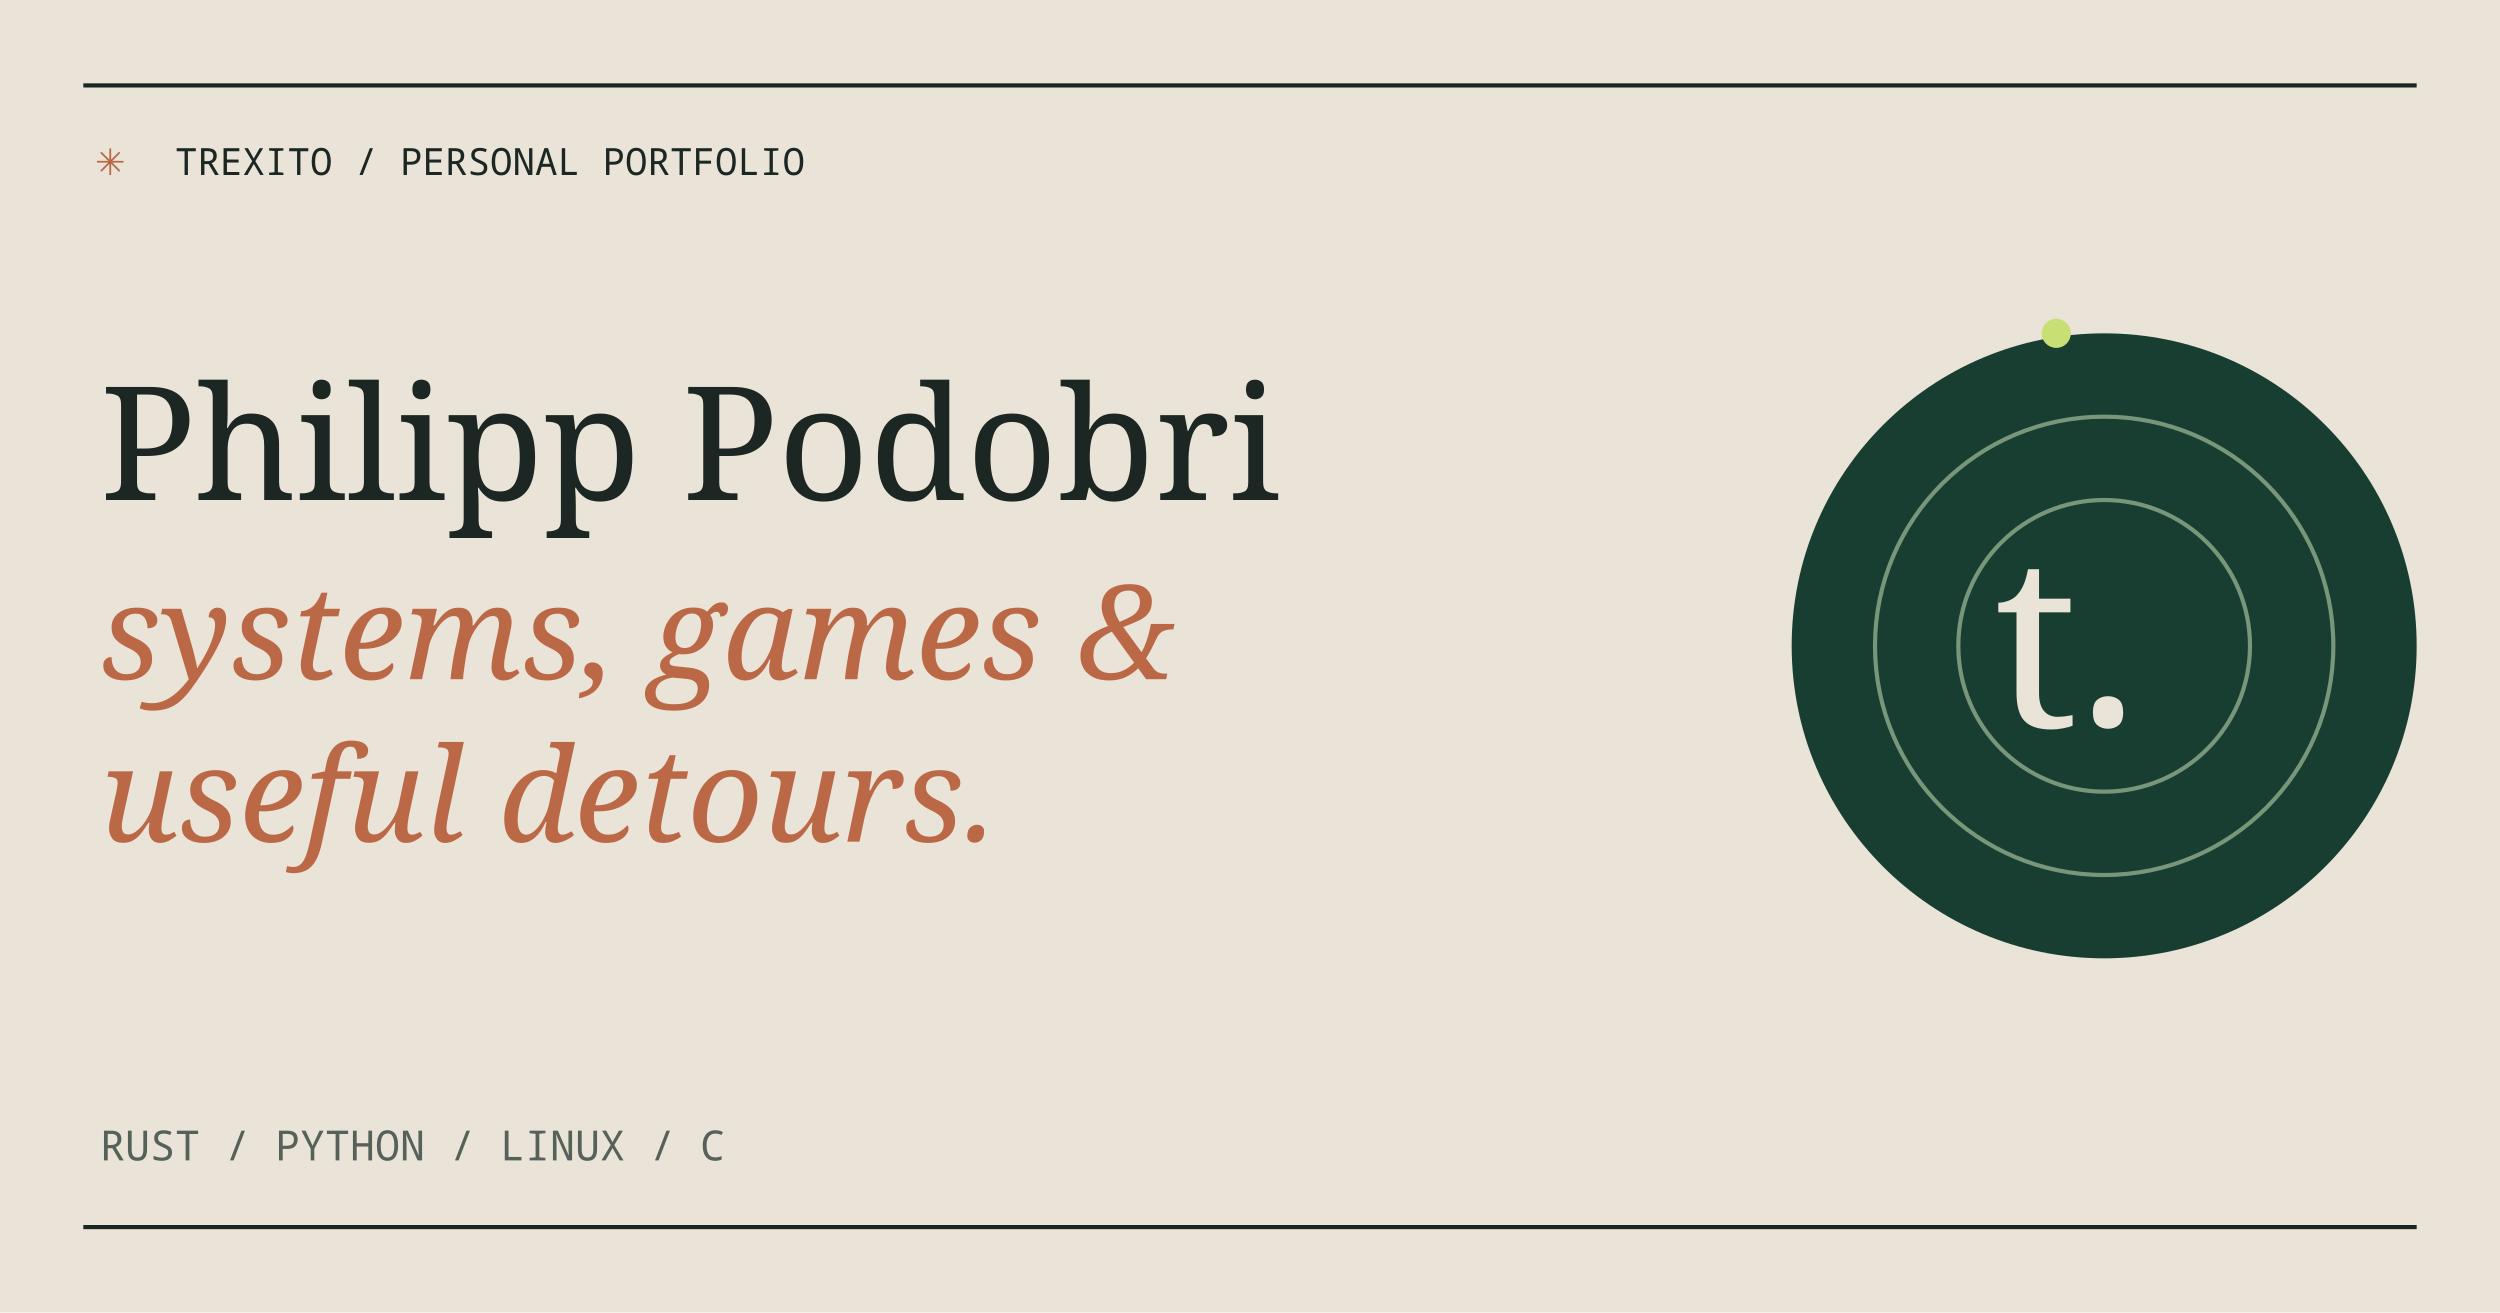
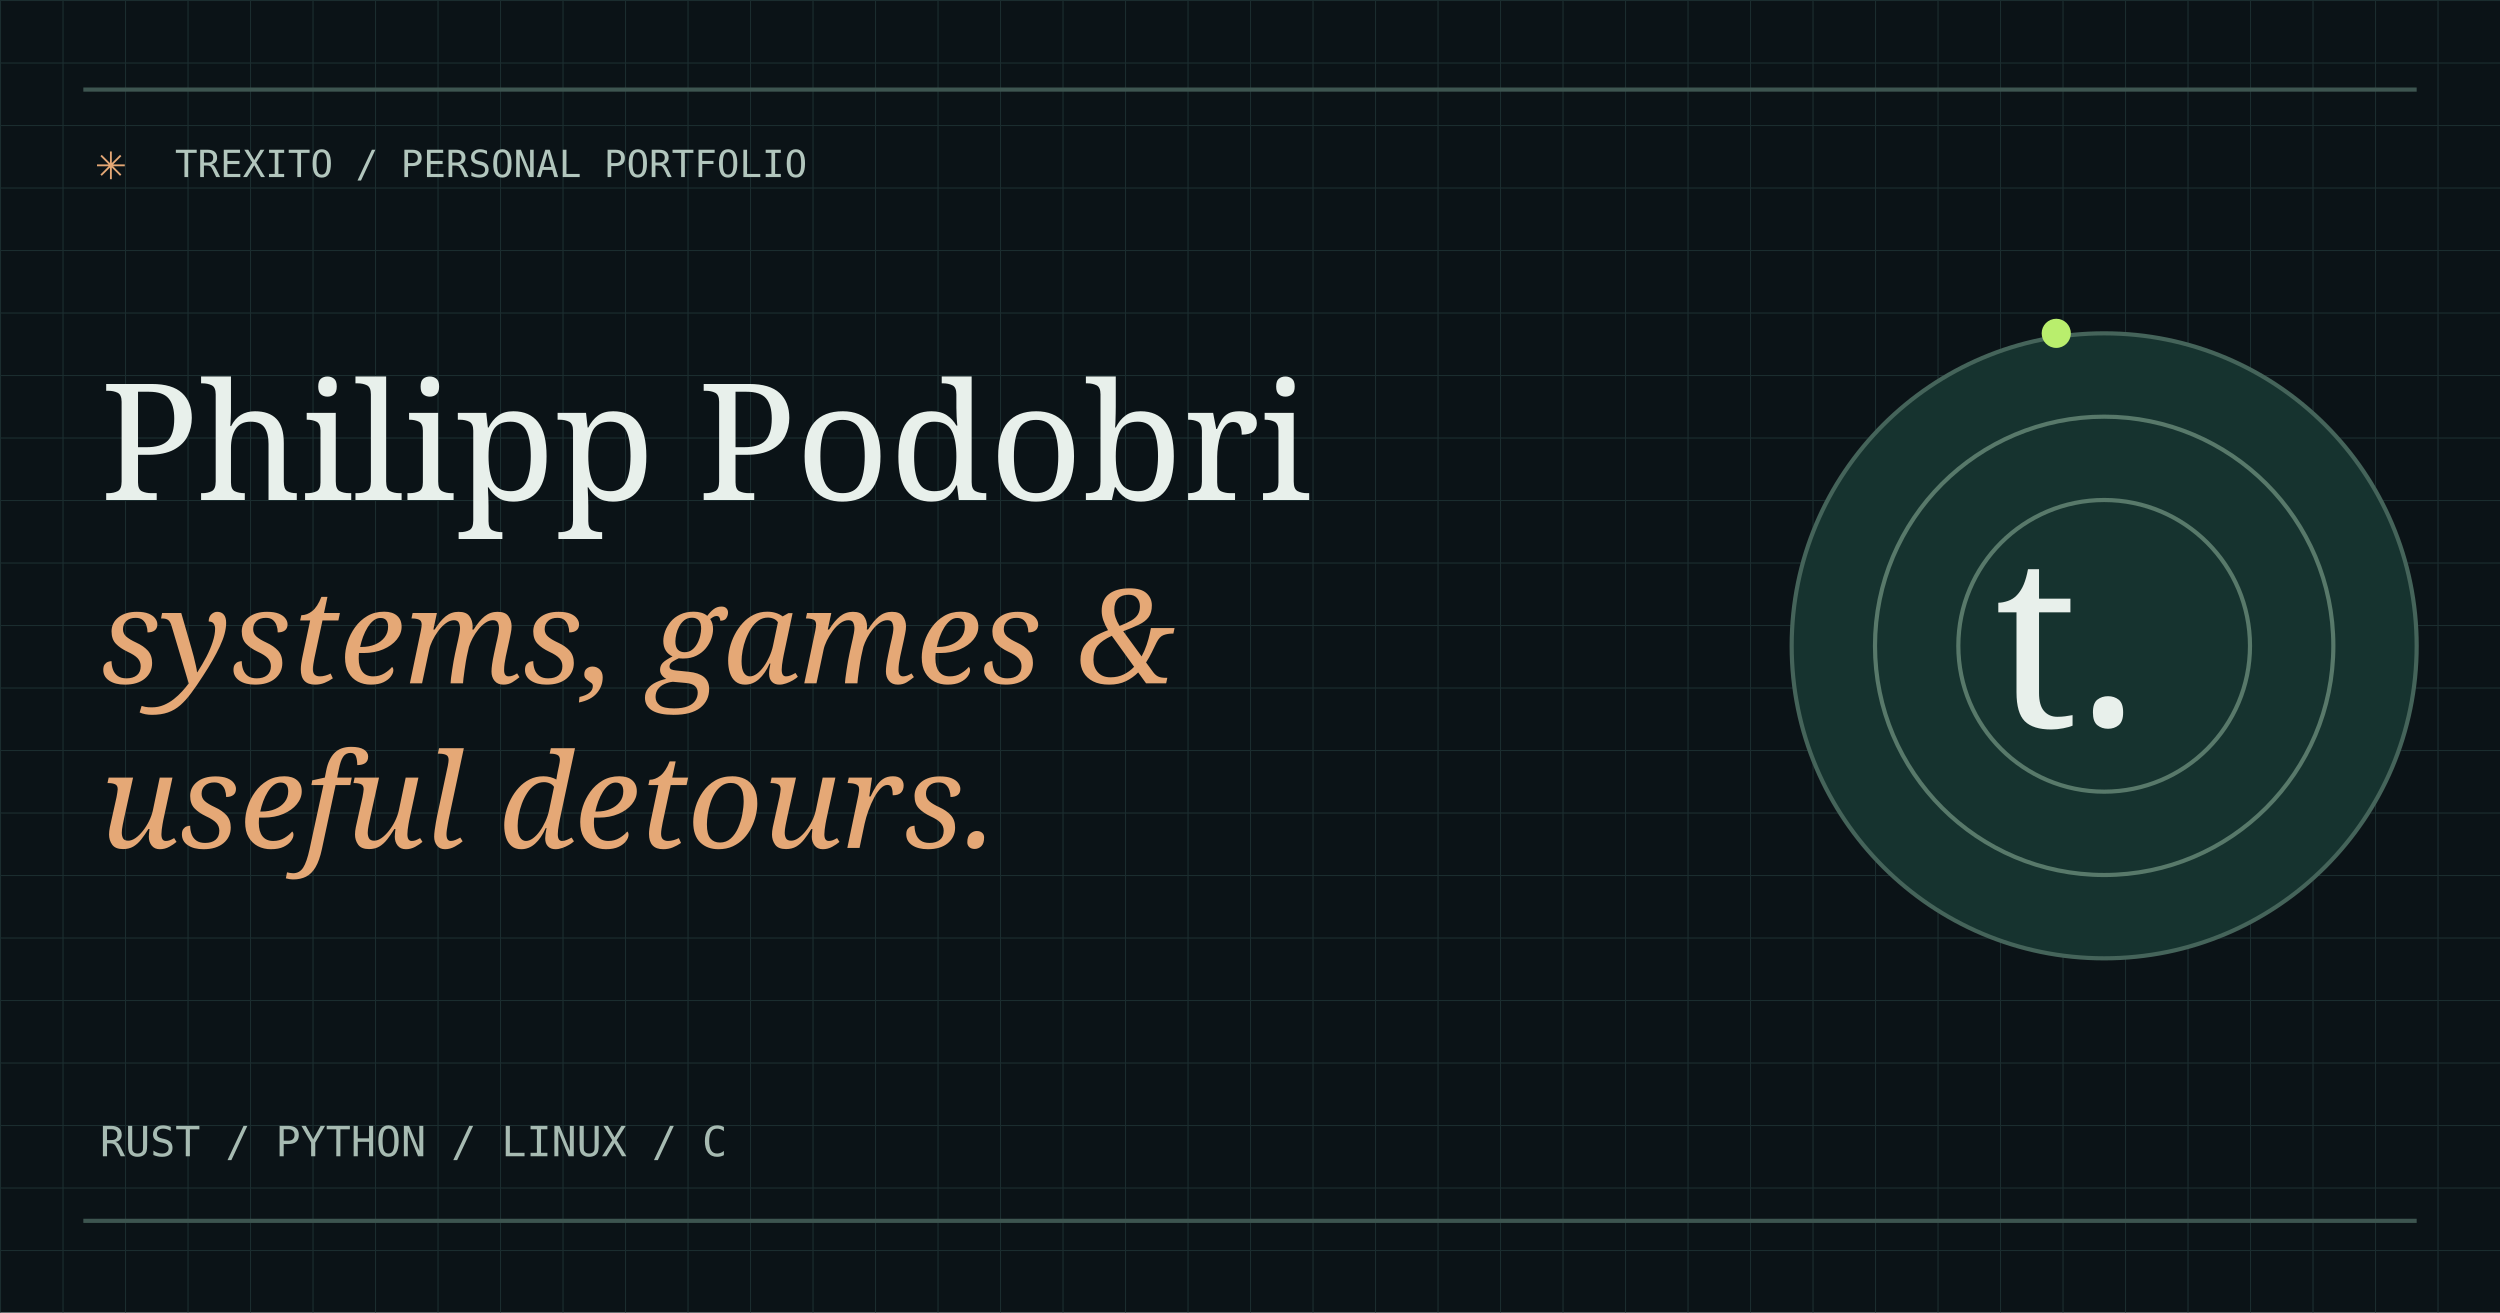
<svg xmlns="http://www.w3.org/2000/svg" width="1200" height="630" viewBox="0 0 1200 630">
-   <rect width="1200" height="630" fill="#e9e4d7" />
-   <path d="M40 41h1120M40 589h1120" stroke="#1c2622" stroke-width="2" />
-   <text x="46" y="84" font-family="Noto Sans Mono,monospace" font-size="23" fill="#bb6847">✳</text>
-   <text x="84" y="84" font-family="Noto Sans Mono,monospace" font-size="18" fill="#1c2622">TREXITO / PERSONAL PORTFOLIO</text>
-   <text x="48" y="240" font-family="Noto Serif,Georgia,serif" font-size="76" fill="#1c2622">Philipp Podobri</text>
-   <text x="48" y="326" font-family="Noto Serif,Georgia,serif" font-size="63" font-style="italic" fill="#bb6847">systems, games &amp;</text>
-   <text x="48" y="404" font-family="Noto Serif,Georgia,serif" font-size="63" font-style="italic" fill="#bb6847">useful detours.</text>
-   <text x="48" y="557" font-family="Noto Sans Mono,monospace" font-size="20" fill="#56615a">RUST / PYTHON / LINUX / C</text>
-   <circle cx="1010" cy="310" r="150" fill="#183e32" />
-   <circle cx="1010" cy="310" r="110" fill="none" stroke="#78977a" stroke-width="2" />
-   <circle cx="1010" cy="310" r="70" fill="none" stroke="#78977a" stroke-width="2" />
-   <text x="957" y="349" font-family="Noto Serif,Georgia,serif" font-size="115" fill="#e9e4d7">t.</text>
-   <circle cx="987" cy="160" r="7" fill="#c8df75" />
+   <defs>
+     <pattern id="grid" width="30" height="30" patternUnits="userSpaceOnUse">
+       <path d="M30 0H0V30" fill="none" stroke="#1b2d2f" stroke-width="1" />
+     </pattern>
+   </defs>
+   <rect width="1200" height="630" fill="#0b1317" />
+   <rect width="1200" height="630" fill="url(#grid)" />
+   <path d="M40 43h1120M40 586h1120" stroke="#3d5550" stroke-width="2" />
+   <text x="46" y="86" font-family="monospace" font-size="24" fill="#e5a876">✳</text>
+   <text x="84" y="85" font-family="monospace" font-size="18" fill="#b2c6bd">TREXITO / PERSONAL PORTFOLIO</text>
+   <text x="48" y="240" font-family="Georgia,serif" font-size="78" fill="#e8f0eb">Philipp Podobri</text>
+   <text x="48" y="328" font-family="Georgia,serif" font-size="63" font-style="italic" fill="#e5a876">systems, games &amp;</text>
+   <text x="48" y="407" font-family="Georgia,serif" font-size="63" font-style="italic" fill="#e5a876">useful detours.</text>
+   <text x="48" y="555" font-family="monospace" font-size="20" fill="#a7bbb2">RUST / PYTHON / LINUX / C</text>
+   <circle cx="1010" cy="310" r="150" fill="#16332f" stroke="#45645a" stroke-width="2" />
+   <circle cx="1010" cy="310" r="110" fill="none" stroke="#58796a" stroke-width="2" />
+   <circle cx="1010" cy="310" r="70" fill="none" stroke="#58796a" stroke-width="2" />
+   <text x="957" y="349" font-family="Georgia,serif" font-size="115" fill="#e8f0eb">t.</text>
+   <circle cx="987" cy="160" r="7" fill="#b9ee6d" />
</svg>
